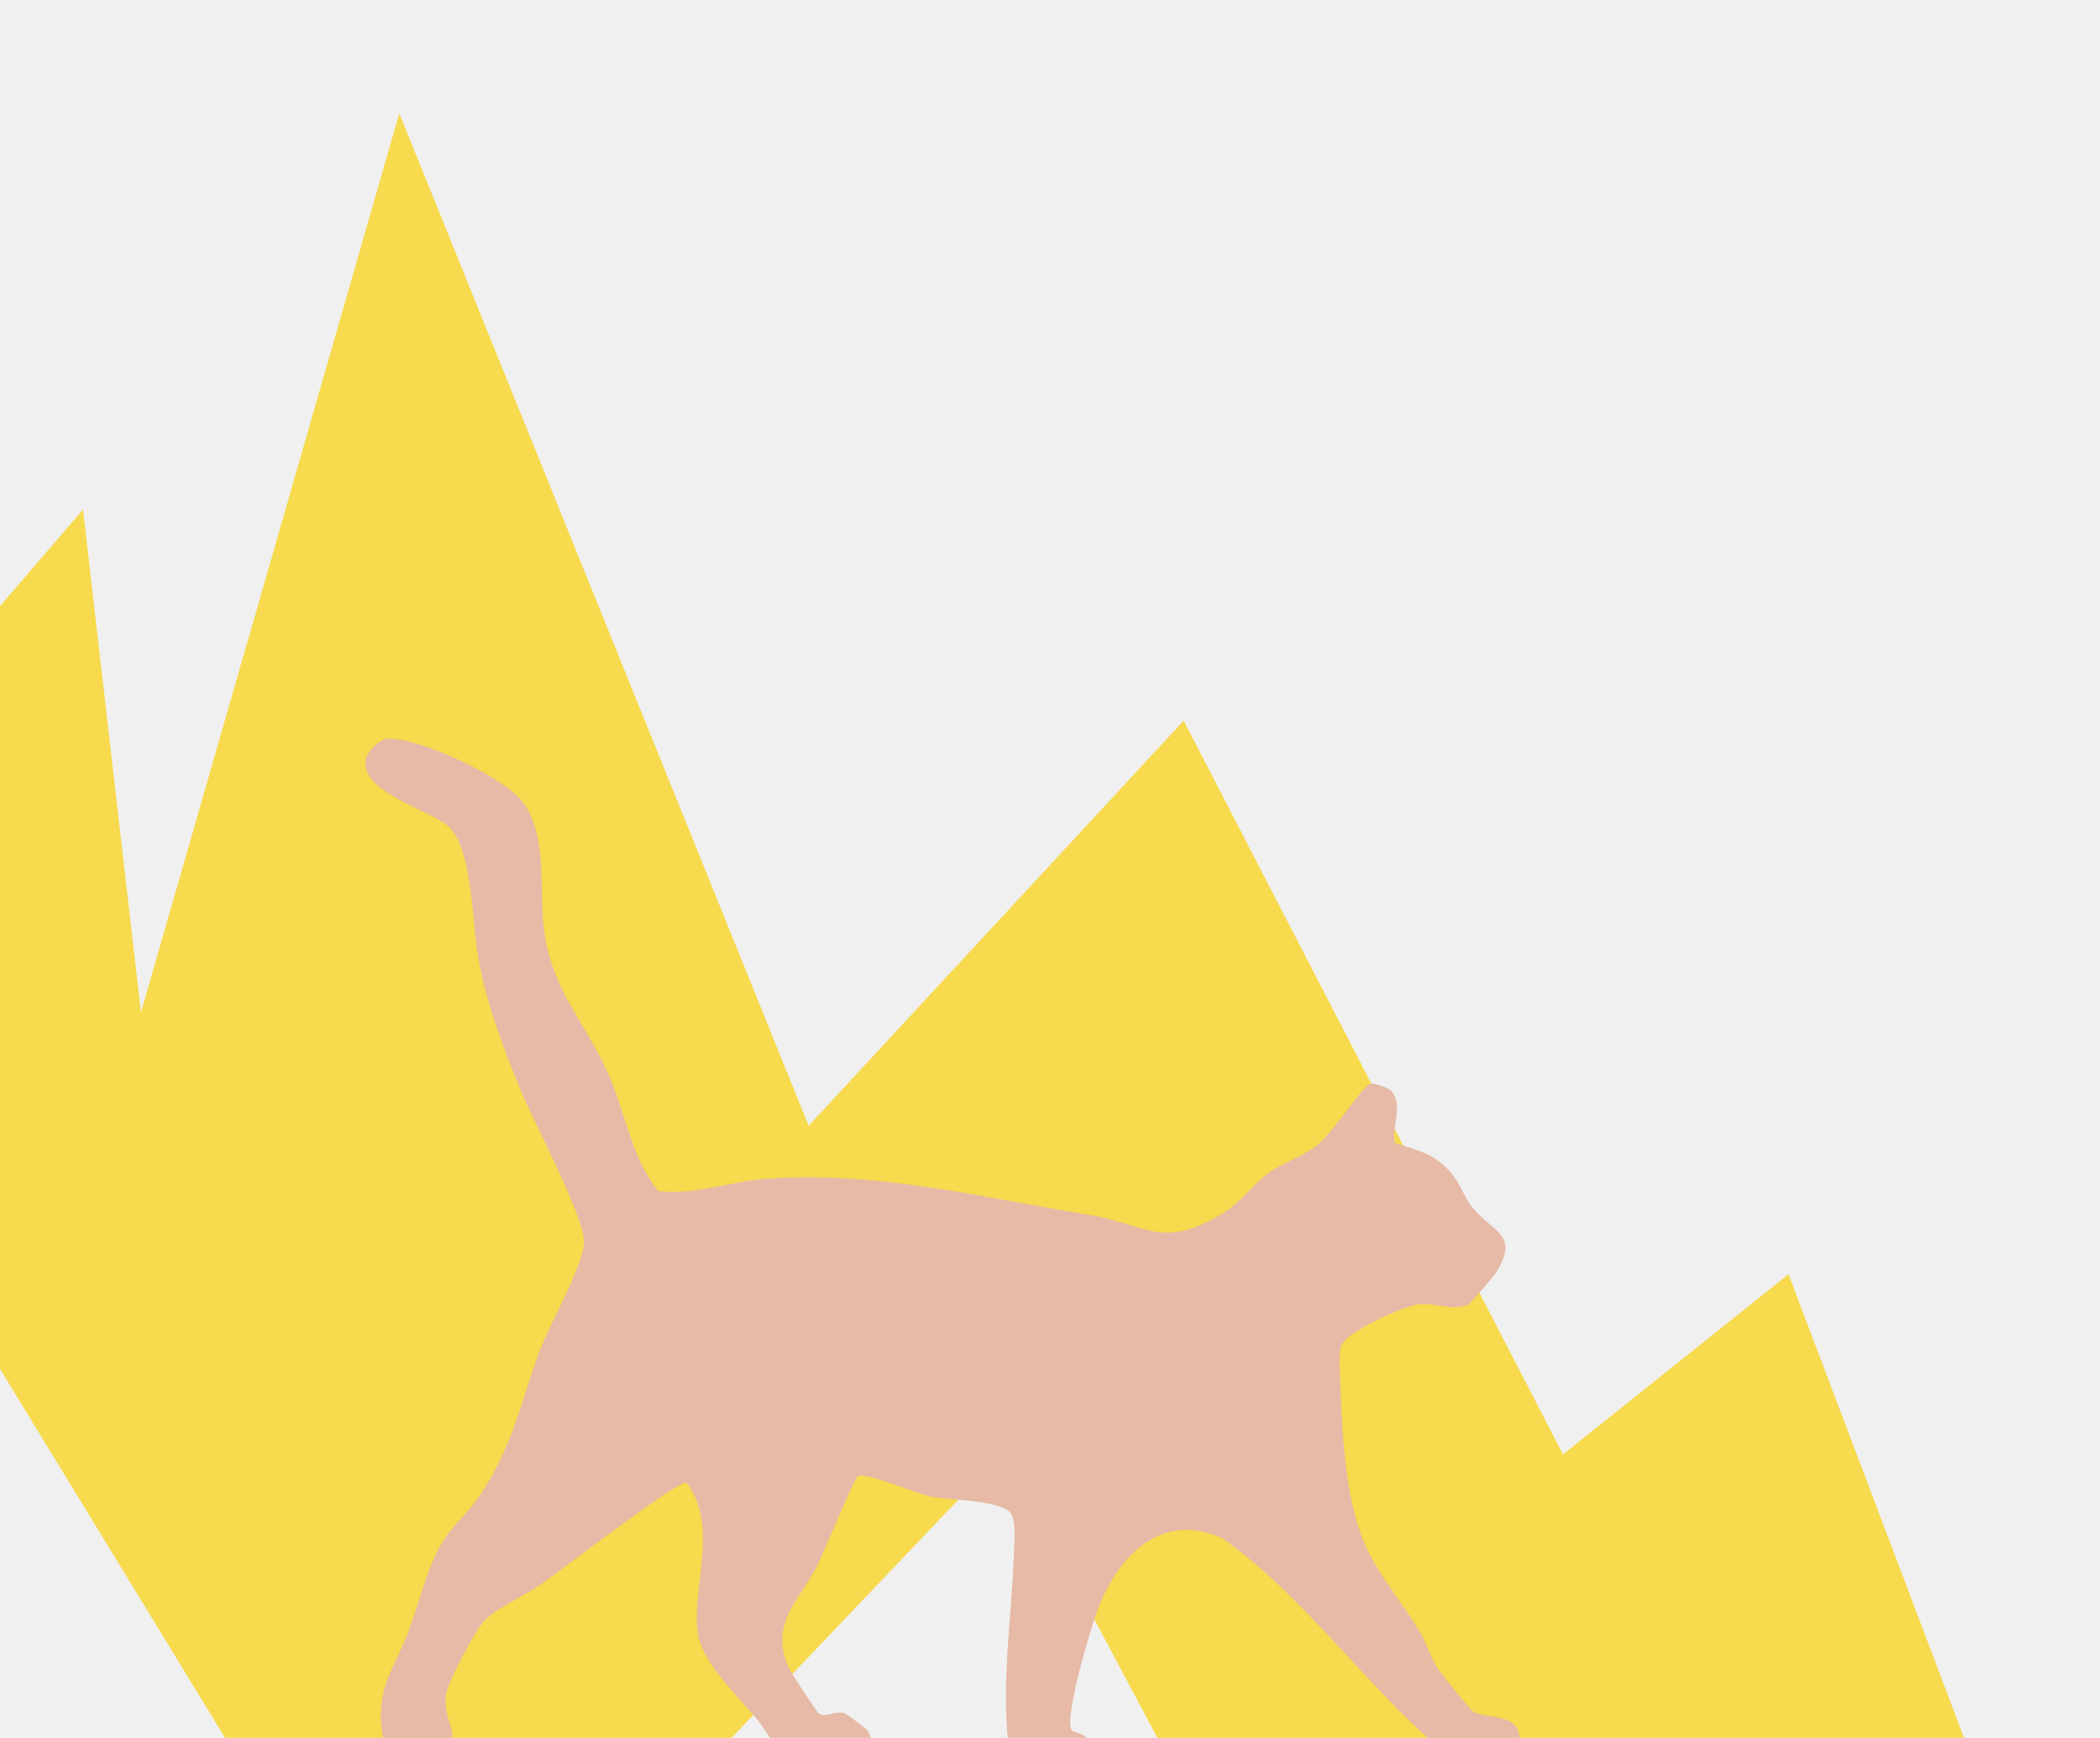
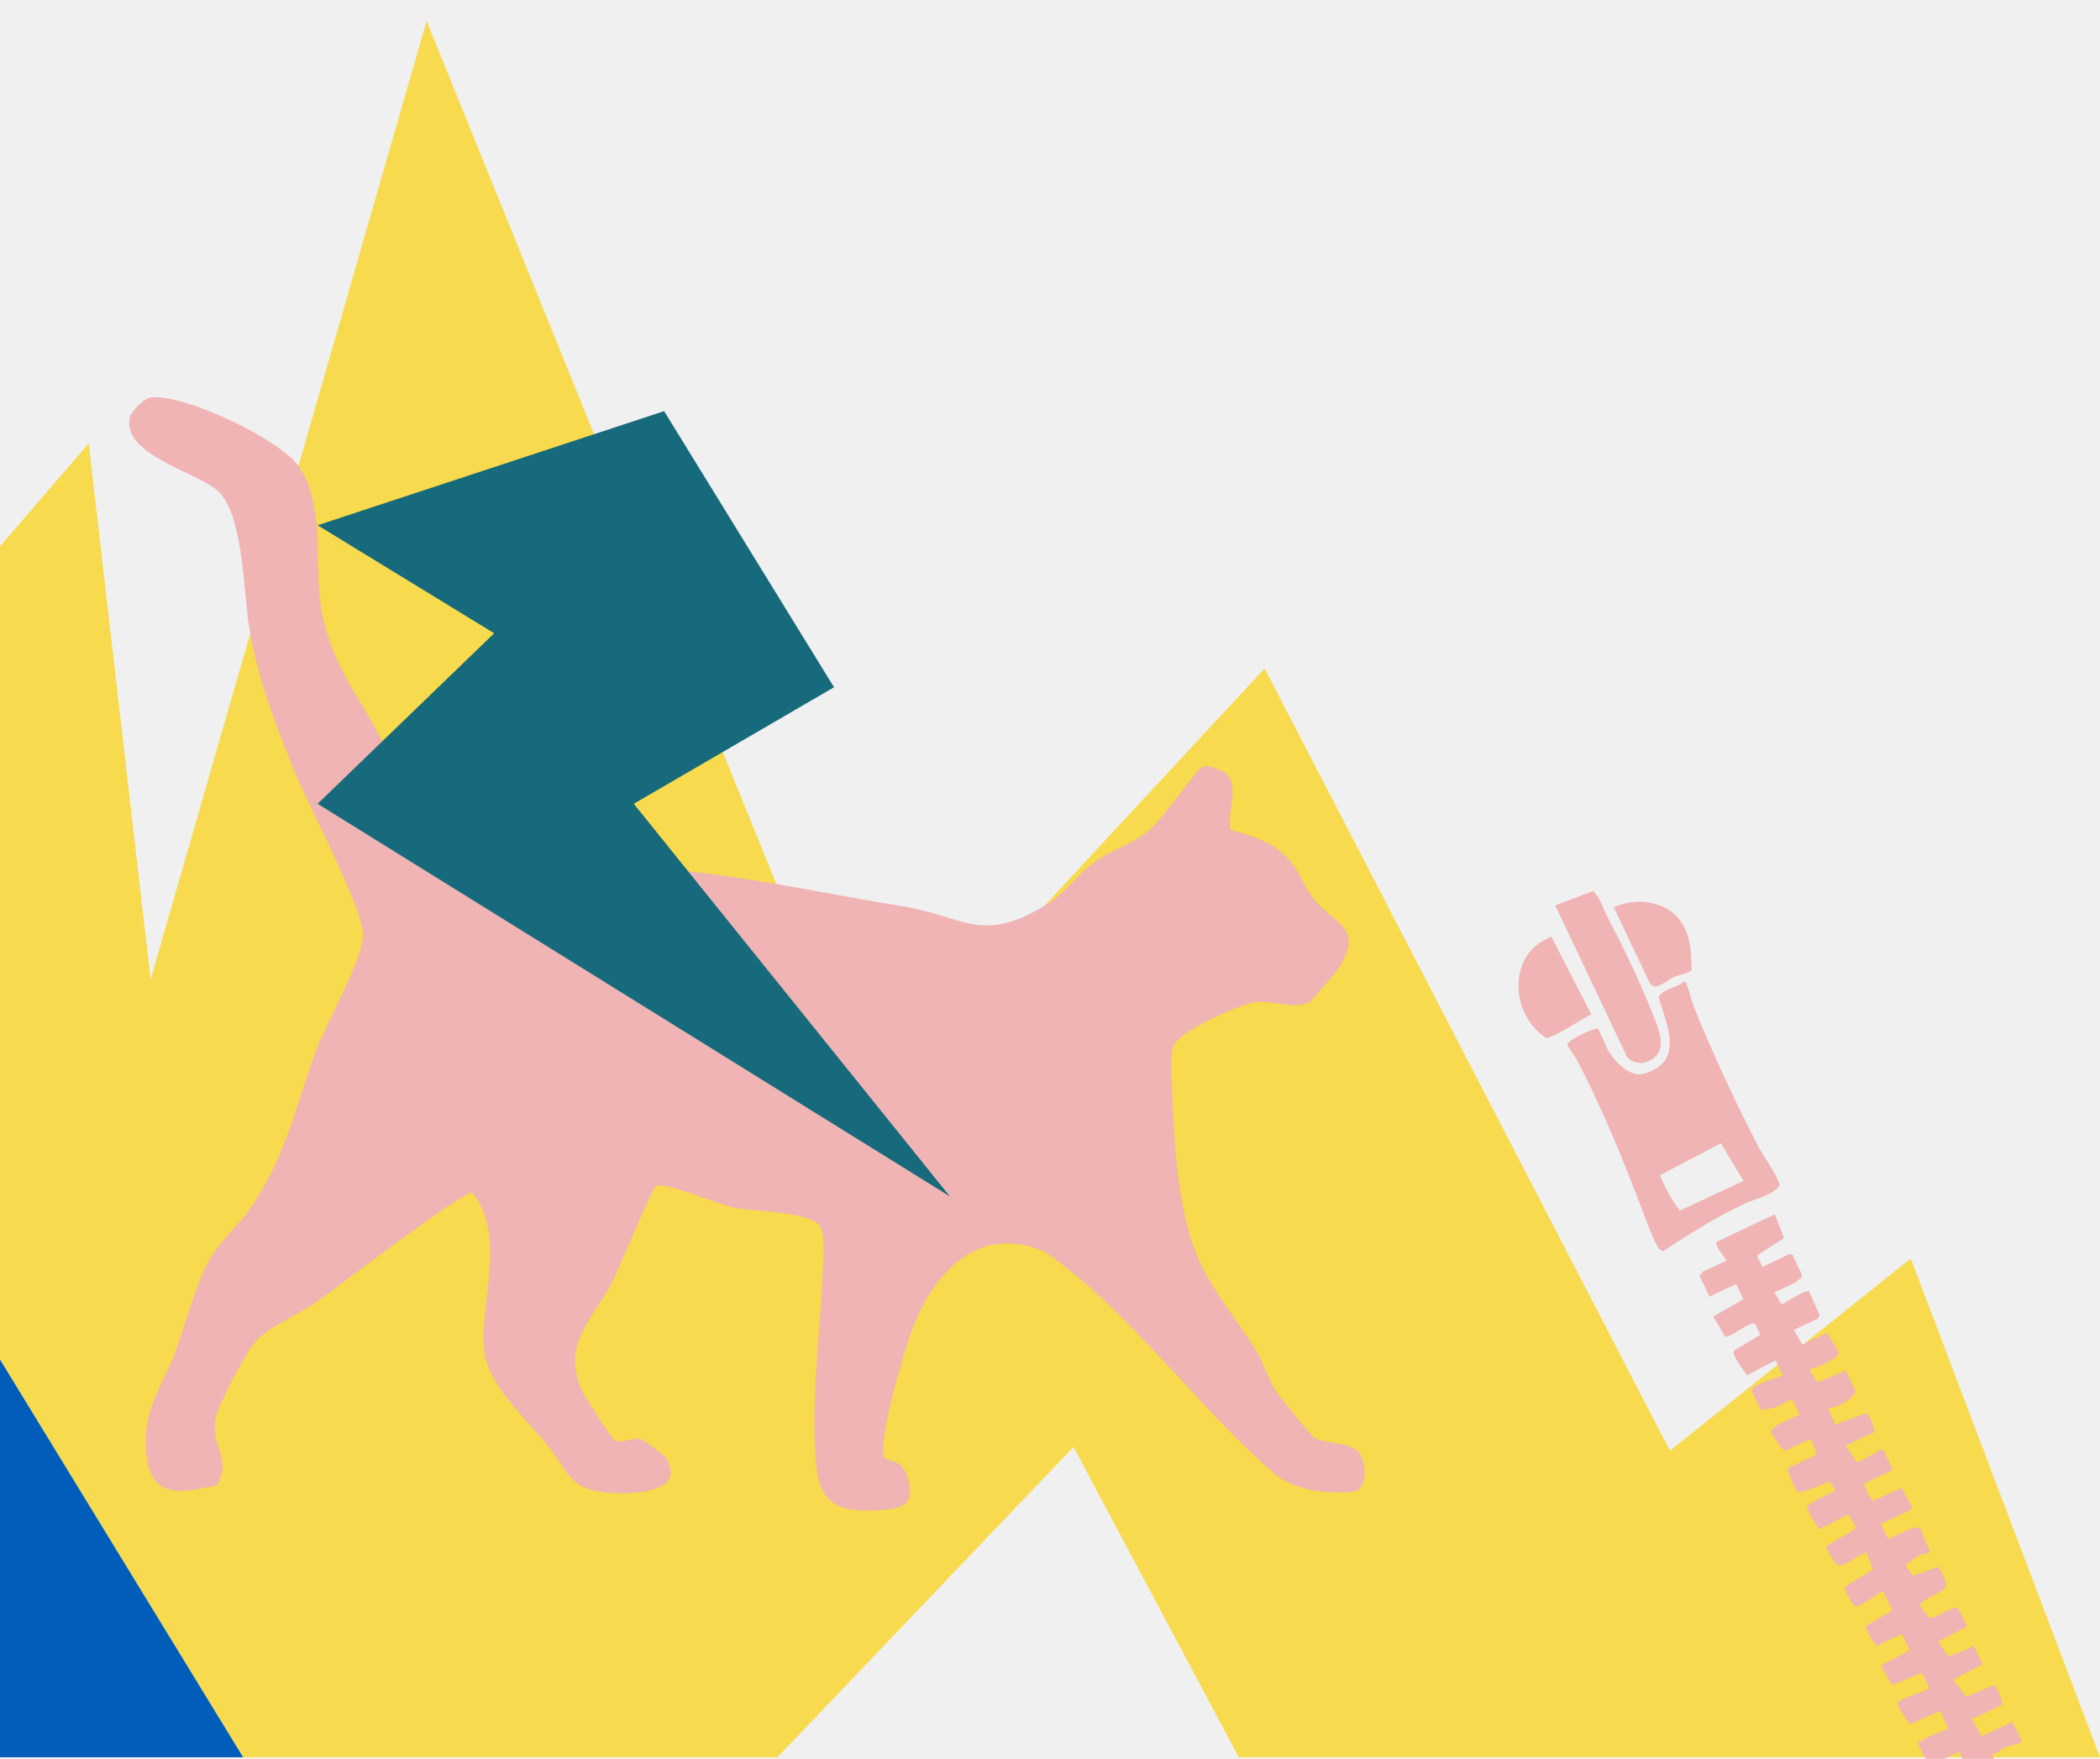
- <svg xmlns="http://www.w3.org/2000/svg" width="400" height="331" viewBox="0 0 400 331" fill="none">
-   <g clip-path="url(#clip0_1716_93)">
-     <path d="M0 115.46L15.814 97.053L26.854 192.847L76.056 21.587L154.032 214.423L225.464 137.271L297.719 277.029L340.668 242.702L374.4 331.799H220.868L191.389 276.352L138.6 331.799H43.349L0 260.737V115.46Z" fill="#F7DA4D" />
-     <path d="M264.818 207.667C267.501 210.086 264.984 214.684 265.702 217.739C270.451 219.207 273.656 219.863 276.83 223.958C278.237 225.782 278.931 227.976 280.231 229.683C284.069 234.723 289.626 234.87 285.002 242.358C284.531 243.123 280.074 248.33 279.607 248.524C276.543 249.807 273 247.949 269.86 248.496C267.005 248.99 256.75 253.546 255.58 256.154C254.976 257.499 255.18 260.363 255.241 261.945C255.627 272.036 256.022 285.519 260.222 294.674C262.73 300.142 267.215 305.454 270.374 310.684C271.716 312.909 272.343 315.492 274.004 318.015C274.589 318.908 280.149 325.749 280.597 326.025C282.447 327.165 287.338 326.619 288.784 328.942C289.764 330.515 290.188 334.505 288.152 335.522C283.68 336.244 277.114 335.489 273.566 332.434C259.875 320.661 247.782 303.401 232.731 292.941C221.11 287.814 213.046 296.341 209.126 306.461C207.894 309.649 202.448 327.703 204.208 329.65C204.636 330.125 207.247 329.968 208.103 332.743C209.503 337.294 208.151 338.567 203.836 338.881C196.591 339.399 192.576 338.4 191.915 330.667C190.897 318.751 192.805 306.641 193.175 294.788C193.233 292.973 193.442 290.132 192.705 288.522C191.421 285.714 180.765 285.766 177.301 285.053C174.585 284.493 164.918 280.336 163.439 281.201C162.617 281.681 156.87 295.929 155.51 298.517C152.136 304.912 146.576 309.25 150.2 317.597C150.599 318.524 155.572 326.13 156.019 326.41C157.336 327.232 159.001 325.759 160.9 326.329C161.285 326.443 165.023 329.293 165.175 329.55C169.053 335.94 158.924 336.125 155.076 335.835C147.669 335.28 147.812 331.76 143.821 327.013C140.244 322.756 133.417 316.353 132.841 310.609C131.938 301.567 136.938 290.608 130.754 282.36C128.78 282.208 106.825 299.102 103.229 301.644C100.013 303.919 94.847 306.076 92.293 308.665C90.571 310.409 85.523 320.005 85.038 322.4C84.011 327.498 87.973 329.797 85.238 334.462C77.679 336.192 72.983 336.643 72.559 327.621C72.237 320.623 75.571 316.732 77.76 310.87C79.639 305.819 81.341 298.969 83.834 294.437C85.756 290.95 89.096 288.256 91.35 284.916C97.569 275.709 99.129 267.338 102.758 257.385C104.637 252.225 111.321 240.799 111.24 236.362C111.154 231.464 101.545 213.506 99.099 207.462C95.67 199.006 92.616 191.153 91.036 182.064C89.918 175.651 90.033 161.537 85.343 157.346C81.789 154.168 68.659 151.008 69.654 144.662C69.877 143.246 72.175 140.913 73.573 140.752C79.301 140.104 96.526 148.167 99.89 153.151C104.537 160.04 102.458 170.354 103.815 178.425C105.584 188.987 111.644 195.158 115.736 204.227C119.093 211.662 120.159 220.252 125.359 226.851C132.352 227.716 139.074 224.998 145.972 224.519C167.321 223.041 186.821 228.043 207.295 231.373C218.393 233.174 221.295 238.214 232.916 231.084C236.48 228.898 238.259 225.972 241.313 223.654C244.3 221.388 248.054 220.366 250.946 218.076C253.696 215.896 259.399 207.263 260.741 206.532C261.574 206.076 264.213 207.121 264.818 207.667Z" fill="#E6BAA6" />
+ <svg xmlns="http://www.w3.org/2000/svg" width="400" height="335" viewBox="0 0 400 335" fill="none">
+   <g clip-path="url(#clip0_1745_89)">
+     <path d="M0 104.074L16.892 84.451L28.688 186.578L81.256 4L164.564 209.582L240.879 127.325L318.077 276.324L363.958 239.728L400 334.711H235.966L204.474 275.602L148.077 334.711H46.312L0 258.956V104.074Z" fill="#F7DA4D" />
+     <path d="M338.071 231.288L327.03 236.505C326.276 236.862 328.553 239.59 328.874 240.083L324.386 242.204C324.254 242.265 324.024 242.833 323.651 242.848L325.603 246.967L330.698 244.559L332.077 247.468L326.336 250.753L328.611 254.611C329.751 254.801 333.618 251.314 334.344 252.228L335.292 254.253L330.352 257.219C329.607 257.906 332.277 261.155 332.734 261.952L338.184 259.113L339.563 262.02C338.458 262.404 333.715 263.773 333.616 264.828L335.337 268.478C335.516 268.586 337.678 268.251 337.87 268.16L341.388 266.497L342.766 269.405L338.763 271.297C338.557 271.394 337.202 272.456 337.266 272.768C337.855 273.3 339.453 276.605 340.215 276.244L344.583 274.181L345.102 274.403L346.083 277.032L340.623 279.612C340.326 280.383 341.956 283.761 342.446 284.092C343.221 284.617 347.461 282.513 348.494 282.119L349.655 283.944L345.894 285.721C345.783 285.773 344.247 286.874 344.228 286.977C344.116 287.704 346.333 291.229 346.631 291.264L352.076 288.434L353.529 290.829C353.644 291.499 348.245 293.866 347.908 294.704C347.771 295.045 349.454 297.556 349.799 297.894C350.965 299.039 353.998 295.892 355.523 295.703L356.756 298.962L351.456 302.204C351.157 302.726 352.72 305.62 353.377 305.914C354.255 306.306 357.544 303.365 358.724 303.089L360.446 306.724L355.387 309.746C355.233 309.977 356.96 313.499 357.721 313.518C357.941 313.539 357.966 313.235 358.023 313.207L362.27 311.2L363.764 314.351L358.294 317.23L360.376 320.991L366.073 318.596L367.451 321.507C366.23 322.519 362.021 323.245 361.438 324.493C361.272 325.039 363.647 328.362 363.879 328.405L369.516 325.868L371.123 329.261C369.093 330.066 367.102 330.739 365.3 332.013L367.08 335.769L367.635 335.905C368.129 335.453 369.336 335.443 369.671 335.285L373.19 333.622L374.451 336.287L368.513 338.796L370.838 343L381.286 337.823L379.422 334.239C380.434 334.024 381.272 333.07 382.081 332.715C382.754 332.42 385.031 332.277 385.142 331.548L383.279 327.965L377.456 330.717L375.606 327.438L381.308 324.744C381.683 324.109 380.21 321.185 379.836 320.972L374.514 323.169L372.047 319.928L377.647 316.997L376.03 313.582L375.663 313.505C374.405 314.589 372.614 314.784 371.114 315.493L369.202 312.67L374.668 309.791L373.003 306.277C371.836 305.798 368.256 308.552 367.396 308.142L365.575 305.629C366.782 304.419 369.268 303.556 370.433 302.54C371.357 301.733 369.681 299.32 369.159 298.435L364.357 300.145L363.013 298.288C362.954 297.828 365.156 296.484 365.708 296.205C366.311 295.899 367.058 296.005 367.622 295.599L365.754 291.058C365.515 290.78 363.913 291.147 363.664 291.264L359.661 293.155L358.283 290.248L363.742 287.668C363.809 287.636 364.19 287.151 364.163 286.969L362.154 283.375L356.938 285.841C355.797 285.353 355.628 283.625 354.966 282.621L360.547 279.984L358.767 276.227C358.469 276.066 358.431 276.065 358.147 276.198C357.337 276.577 354.23 278.533 353.633 278.464L351.522 275.351L357.102 272.713C357.023 271.948 356.091 269.285 355.447 269.177L349.616 271.337L348.194 268.324C350.145 267.897 352.517 266.863 353.486 265.08L351.592 261.082L346.156 263.313L344.635 260.811C345.9 260.497 347.124 260.042 348.262 259.389C348.851 259.051 350.465 258.168 350.18 257.452C349.818 256.545 348.441 254.953 348.032 253.853L343.301 256.086L341.674 253.312L346.163 251.19C346.229 251.16 346.614 250.674 346.587 250.491L344.604 245.977C343.901 245.573 340.258 247.979 339.379 248.466L337.988 246.156L341.992 244.265C342.194 244.168 342.698 243.471 343.141 243.369C343.162 243.337 343.182 242.702 343.167 242.671L341.445 239.036L340.908 238.844L335.692 241.31L334.657 239.128L339.797 235.83L338.071 231.288Z" fill="#EFB4B3" />
+     <path d="M319.979 230.587C318.337 228.567 317.204 226.219 316.137 223.856L327.798 217.753L332.086 224.921L319.979 230.587ZM320.904 186.905C319.374 188.195 317.183 188.162 315.901 189.849C317.515 195.445 320.962 202.182 313.085 204.52C310.591 205.261 307.664 202.307 306.503 200.384C305.707 199.066 305.206 197.382 304.436 196.021C304.19 195.501 300.808 197.225 300.248 197.545C299.853 197.771 298.424 198.642 298.541 199.088C299.143 200.099 300.062 201.27 300.583 202.279C305.42 211.632 309.362 221.32 313.043 231.107C313.507 232.339 314.101 233.903 314.617 235.09C314.959 235.88 315.919 238.525 316.907 238.255C321.84 234.966 326.861 231.843 332.237 229.285C334.378 228.266 337.296 227.894 338.931 225.857C339.12 224.759 335.619 219.746 334.925 218.403C330.632 210.112 326.157 200.485 322.662 191.86C322.355 191.105 321.35 187.066 320.904 186.905Z" fill="#EFB4B3" />
+     <path d="M313.029 202.421C317.105 201.434 316.7 198.065 315.502 194.941C312.865 188.062 309.763 181.478 306.329 174.971C305.402 173.212 304.857 171.166 303.479 169.702L296.244 172.459L309.848 201.176C310.27 202.067 312.05 202.657 313.029 202.421Z" fill="#EFB4B3" />
+     <path d="M295.513 178.438C287.007 181.558 287.575 193.249 294.552 197.731C297.647 196.743 300.208 194.62 303.117 193.236L295.513 178.438Z" fill="#EFB4B3" />
+     <path d="M320.601 176.21C318.09 171.655 311.839 170.744 307.402 172.822L314.119 186.998C315.148 189.171 317.325 186.792 318.628 186.174C319.739 185.646 321.18 185.608 322.213 184.754C322.099 181.665 322.155 179.029 320.601 176.21Z" fill="#EFB4B3" />
+     <path d="M233.424 147.266C236.293 149.85 233.603 154.769 234.37 158.037C239.451 159.609 242.881 160.31 246.271 164.69C247.778 166.639 248.522 168.99 249.91 170.814C254.018 176.205 259.963 176.36 255.016 184.371C254.511 185.188 249.745 190.757 249.243 190.967C245.967 192.337 242.175 190.348 238.818 190.933C235.767 191.464 224.794 196.338 223.542 199.126C222.897 200.562 223.113 203.626 223.179 205.32C223.593 216.115 224.015 230.532 228.508 240.327C231.189 246.174 235.989 251.855 239.37 257.451C240.804 259.825 241.473 262.594 243.248 265.288C243.879 266.246 249.826 273.561 250.302 273.856C252.285 275.076 257.513 274.492 259.061 276.977C260.109 278.659 260.564 282.928 258.384 284.015C253.602 284.788 246.579 283.978 242.783 280.713C228.135 268.118 215.201 249.661 199.1 238.471C186.669 232.986 178.042 242.11 173.853 252.932C172.533 256.342 166.705 275.651 168.588 277.734C169.047 278.243 171.842 278.075 172.756 281.043C174.252 285.91 172.806 287.273 168.192 287.605C160.441 288.163 156.147 287.095 155.44 278.823C154.351 266.077 156.388 253.125 156.79 240.448C156.851 238.506 157.071 235.467 156.283 233.745C154.908 230.74 143.514 230.796 139.806 230.035C136.9 229.438 126.56 224.988 124.976 225.913C124.095 226.427 117.952 241.665 116.493 244.435C112.885 251.273 106.939 255.913 110.815 264.843C111.245 265.832 116.559 273.97 117.039 274.269C118.449 275.147 120.229 273.573 122.262 274.182C122.674 274.306 126.672 277.354 126.836 277.626C130.983 284.463 120.151 284.662 116.03 284.352C108.111 283.757 108.261 279.993 103.991 274.912C100.166 270.361 92.865 263.511 92.248 257.366C91.279 247.697 96.626 235.978 90.014 227.154C87.903 226.992 64.415 245.063 60.57 247.781C57.129 250.214 51.606 252.521 48.871 255.288C47.029 257.154 41.632 267.417 41.112 269.98C40.009 275.43 44.251 277.894 41.326 282.881C33.237 284.731 28.215 285.212 27.765 275.564C27.417 268.08 30.986 263.915 33.324 257.65C35.337 252.246 37.156 244.916 39.824 240.072C41.88 236.342 45.45 233.462 47.864 229.888C54.512 220.04 56.182 211.088 60.066 200.44C62.077 194.923 69.226 182.704 69.14 177.959C69.046 172.72 58.769 153.508 56.151 147.049C52.484 138.001 49.217 129.602 47.526 119.884C46.332 113.021 46.452 97.927 41.434 93.442C37.633 90.043 23.591 86.664 24.655 79.878C24.892 78.364 27.353 75.866 28.846 75.696C34.975 75.004 53.4 83.625 56.998 88.957C61.97 96.323 59.744 107.357 61.194 115.991C63.09 127.283 69.57 133.885 73.95 143.585C77.539 151.537 78.679 160.728 84.243 167.783C91.725 168.709 98.914 165.802 106.291 165.291C129.133 163.71 149.988 169.06 171.893 172.619C183.761 174.548 186.869 179.937 199.3 172.311C203.109 169.976 205.015 166.843 208.279 164.366C211.478 161.938 215.49 160.85 218.587 158.396C221.524 156.068 227.626 146.835 229.064 146.049C229.951 145.564 232.777 146.683 233.424 147.266Z" fill="#EFB4B3" />
+     <path d="M60.498 100.045L126.496 78.309L158.864 130.904L120.716 153.097L180.934 227.885L60.498 153.097L94.127 120.618L60.498 100.045Z" fill="#176A7B" />
+     <path d="M0 258.956L46.312 334.712H0V258.956Z" fill="#005DB9" />
  </g>
  <defs>
-     <clipPath id="clip0_1716_93">
-       <rect width="400" height="331" fill="white" />
+     <clipPath id="clip0_1745_89">
+       <rect width="400" height="335" fill="white" />
    </clipPath>
  </defs>
</svg>
